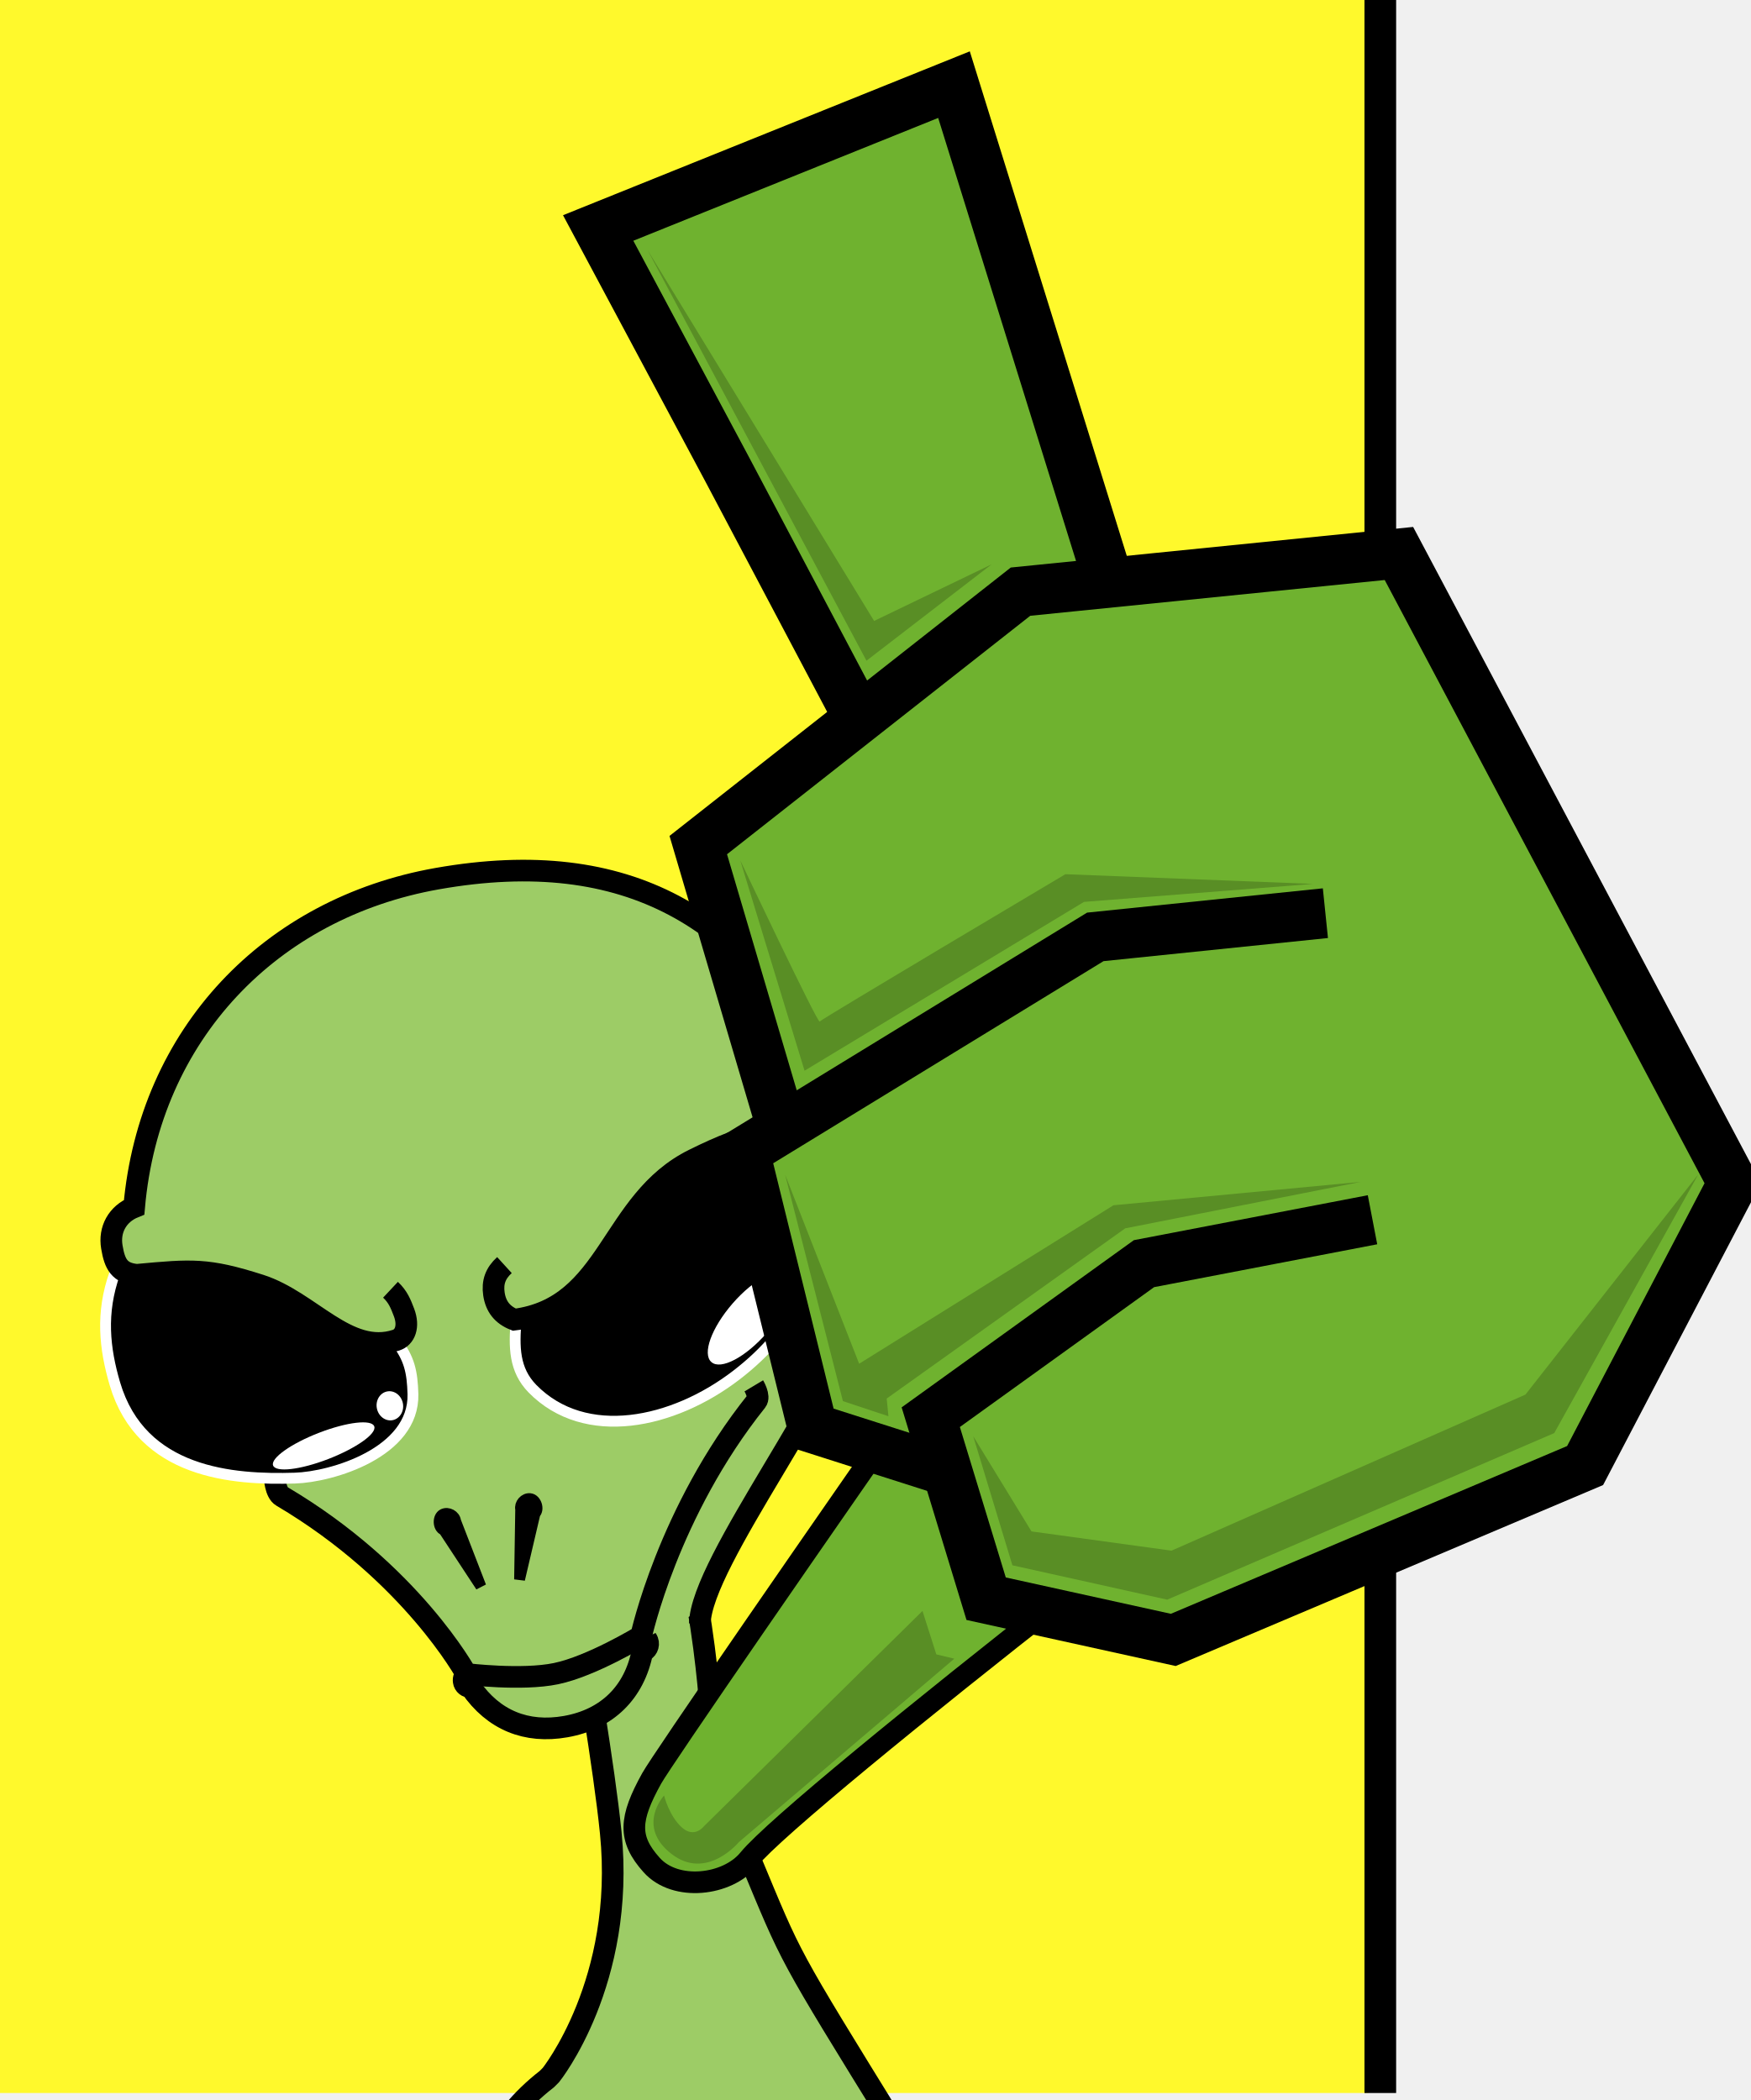
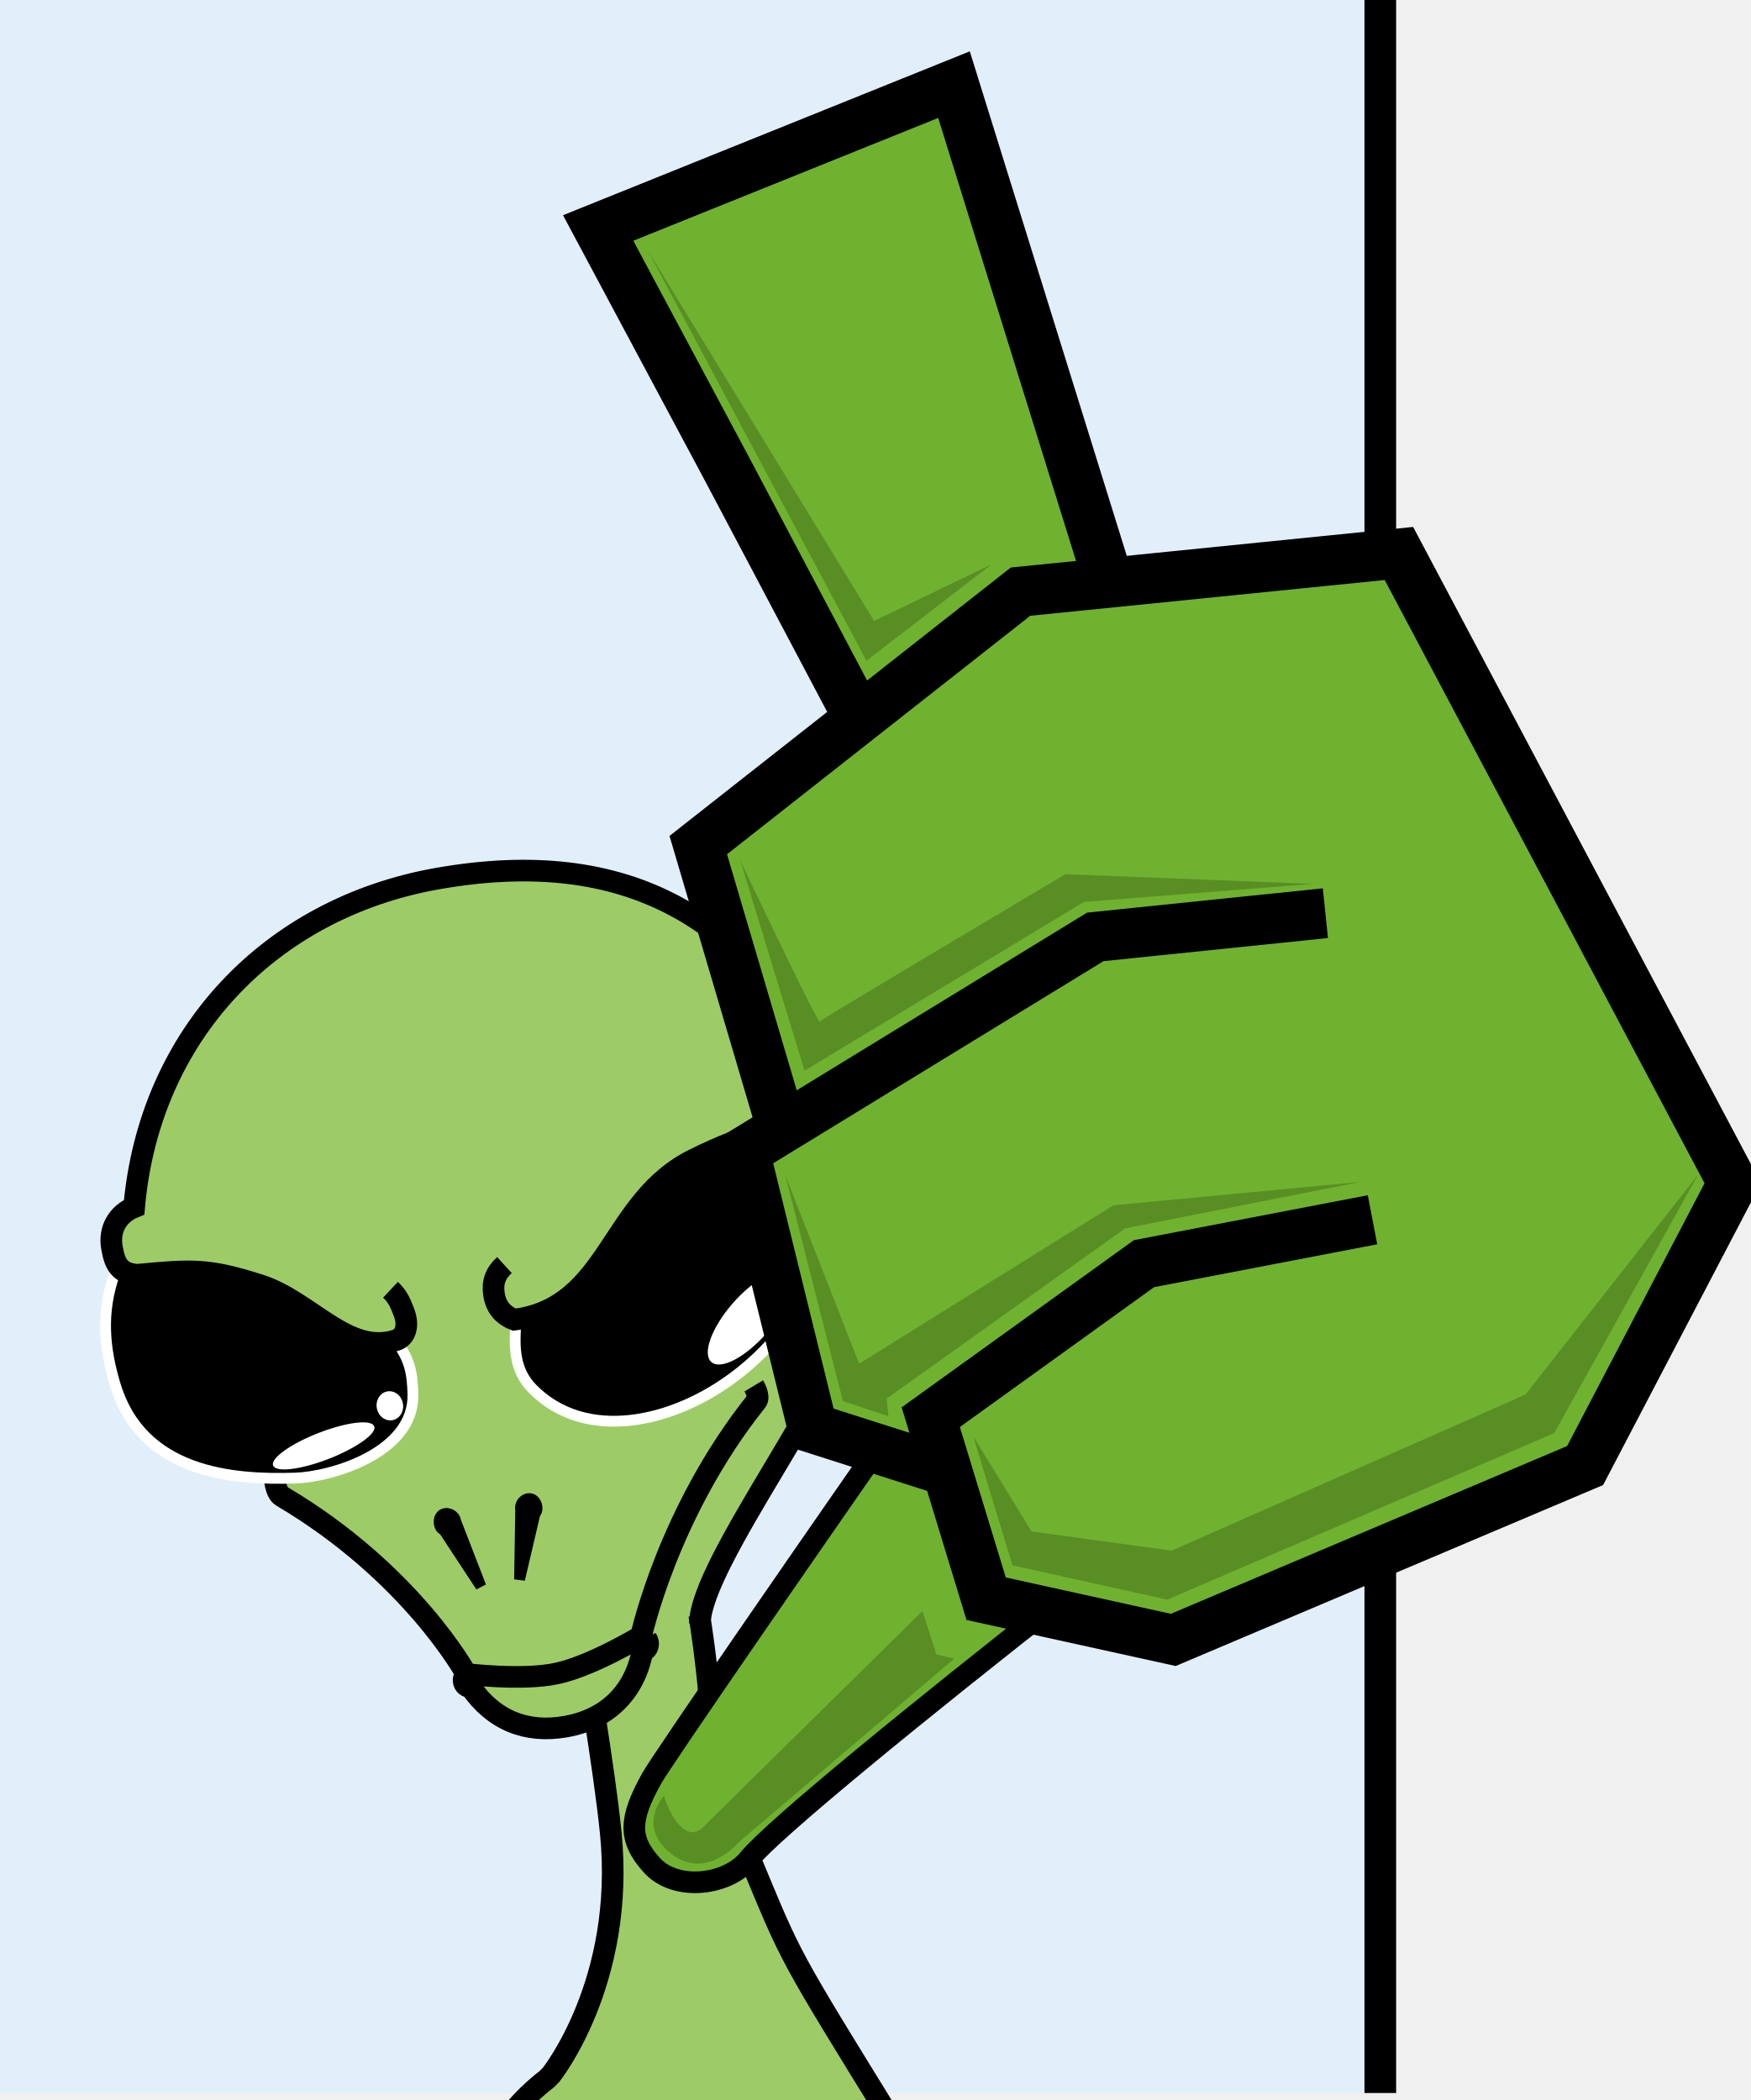
<svg xmlns="http://www.w3.org/2000/svg" id="Layer_2" viewBox="0 0 110 132">
  <defs>
-     <style>.cls-1,.cls-2,.cls-3,.cls-4{fill:none;}.cls-5{clip-path:url(#clippath);}.cls-6{stroke-width:1.36px;}.cls-6,.cls-7,.cls-8,.cls-9,.cls-2,.cls-3,.cls-4,.cls-10{stroke:#000;}.cls-6,.cls-11{fill:#6fb22f;}.cls-7,.cls-8,.cls-2,.cls-10{stroke-width:1.36px;}.cls-7,.cls-12,.cls-10{fill:#9dcc66;}.cls-8,.cls-13{fill:#598e25;}.cls-14{fill:#fff92c;}.cls-15{fill:#fff;}.cls-16{stroke:#fff;}.cls-16,.cls-9{stroke-width:.68px;}.cls-16,.cls-9,.cls-2,.cls-10{stroke-miterlimit:3.86;}.cls-3{stroke-miterlimit:10;stroke-width:1.99px;}.cls-4{stroke-width:3.14px;}</style>
+     <style>
+ 	.cls-1,.cls-2,.cls-3,.cls-4{fill:none;}
+ 	.cls-5{clip-path:url(#clippath);}
+ 	.cls-6{stroke-width:1.36px;}
+ 	.cls-6,.cls-7,.cls-8,.cls-9,.cls-2,.cls-3,.cls-4,.cls-10{stroke:#000;}
+ 	.cls-6,.cls-11{fill:#6fb22f;}
+ 	.cls-7,.cls-8,.cls-2,.cls-10{stroke-width:1.36px;}
+ 	.cls-7,.cls-12,.cls-10{fill:#9dcc66;}
+ 	.cls-8,.cls-13{fill:#598e25;}
+ 	.cls-14{/*fill:#fff92c;*/fill:#e1effa;}
+ 	.cls-15{fill:#fff;}
+ 	.cls-16{stroke:#fff;}
+ 	.cls-16,.cls-9{stroke-width:.68px;}
+ 	.cls-16,.cls-9,.cls-2,.cls-10{stroke-miterlimit:3.86;}.cls-3{stroke-miterlimit:10;stroke-width:1.99px;}.cls-4{stroke-width:3.14px;}</style>
    <clipPath id="clippath">
      <rect class="cls-1" x=".19" width="86.55" height="132" />
    </clipPath>
  </defs>
  <g id="Logo">
    <g>
      <rect class="cls-14" width="86" height="131.56" />
      <line class="cls-3" x1="86.74" x2="86.74" y2="131.56" />
    </g>
  </g>
  <g id="Zeta">
    <g class="cls-5">
      <g>
        <path class="cls-7" d="m36.64,103.39s1.33,7.71,1.74,11.81c.94,9.38-3.76,15.23-3.76,15.23l-.26.26c-3.29,2.55-5.1,6.26-4.43,9.99,1.05,5.9,7.9,9.62,15.3,8.31,7.4-1.31,12.54-7.15,11.49-13.05l-.38-2.14c-6.99-11.33-6.52-10.52-9.16-16.85-3.2-7.65-1.94-7.78-3.36-16.19" />
        <path class="cls-8" d="m44.47,143.87s-2.48,15.07-2.32,21.47c.4,15.77-.46,18.08-.46,18.08l-3.45,1.35c-10.07,1.65-9.15,5.51-9.15,5.51,0,0,19.59-1.05,18.06-3.04-1.53-1.99-1.15-22.38.3-28.19" />
        <path class="cls-7" d="m51.3,146.39s2.34,13.11,4.03,20.52c1.45,6.36,13.23,26.67,13.23,26.67,0,0-16.57,6.24-18.42,6.2-1.85-.04-6.39-.7-6.39-.7,0,0,4.07-4.03,9.24-6.04,5.17-2.02,7.12-3.46,7.12-3.46,0,0-5.05-9.81-6.47-13.54-6.93-18.24-8.63-27.43-8.63-27.43" />
        <path class="cls-10" d="m40.3,102.84c.2.02.33.13.4.31.1.27-.05.58-.33.65-.5,2.58-2.22,4.27-4.82,4.73-2.48.44-4.54-.41-5.97-2.48-.22,0-.41-.14-.44-.36-.03-.19.04-.34.2-.44l10.95-2.42Z" />
        <path class="cls-12" d="m51.64,87.51s-2.52,4.06-2.76,4.35c-4.68,7.7-4.94,9.44-4.94,9.44,0,0-6.76,3.44-8.99,3.9-2.15.45-5.64.02-5.64.02,0,0-3.44-6.35-11.58-11.16-.42-.25-.46-1.19-.46-1.19l-8.17-12.57c-1.09-.1-1.88-.82-2.07-1.9-.19-1.11.36-2.09,1.4-2.51.96-10.9,8.59-18.8,19.04-20.65,12.09-2.14,18.65,2.47,24.36,11.97,1.1,1.83,2.8,8.23,2.92,9.29.08.75-.41,6.5-.96,7.03l-2.15,3.99Z" />
        <path class="cls-16" d="m47.89,71.28c1.37,1.17,2.02,2.1,2.65,3.78,1.67,4.44-.5,8.49-4.27,11.38-3.97,3.05-9.49,4.23-12.81.85-1.16-1.19-1.17-2.62-1.02-4.35,6.03-.78,5.92-7.45,11.17-10.05,1.77-.88,2.83-1.29,4.74-1.83l-.45.22Z" />
        <path class="cls-9" d="m33.62,95.14l-.97,4.14.07-4.41c-.08-.34.24-.71.59-.67.38.04.59.67.31.94Z" />
        <path class="cls-9" d="m27.88,96.16l2.34,3.56-1.59-4.11c-.04-.35-.47-.59-.79-.43-.34.17-.32.84.03.99Z" />
        <path class="cls-2" d="m17.26,92.87s.04.95.46,1.19c8.14,4.81,11.58,11.16,11.58,11.16,0,0,3.49.43,5.64-.02,2.23-.46,5.35-2.36,5.35-2.36,0,0,1.69-7.82,7.25-14.77.23-.29-.17-.96-.17-.96" />
        <path class="cls-16" d="m24.89,84.32c-3.88.73-5.75-3.26-9.72-3.99-3.13-.57-4.82-.55-7.96-.29-.89,2.49-.64,4.73.01,6.94,1.67,5.65,7.43,6.05,11.31,5.93,2.33-.07,7.51-1.61,7.42-5.28-.04-1.39-.22-2.23-1.05-3.31Z" />
        <path class="cls-2" d="m47.06,67.31c1.06.11,1.83.86,1.95,1.92.08.75-.12,1.3-.66,1.82-1.9.55-2.96.95-4.74,1.83-5.3,2.61-5.26,9.29-11.29,10.07-.75-.3-1.16-.82-1.28-1.61-.11-.75.1-1.31.66-1.82" />
        <path class="cls-2" d="m24.54,81.07c.47.44.64.88.85,1.43.33.88.06,1.56-.5,1.74-3.04.99-5.39-2.45-8.55-3.46-3.32-1.06-4.27-.97-7.74-.65-1.09-.1-1.39-.66-1.57-1.74-.19-1.11.36-2.09,1.4-2.51.96-10.9,8.59-18.8,19.04-20.65,12.09-2.14,19.44,2.62,24.36,11.97,0,0,3.81,6.13,2.14,14.43-1.08,5.36-9.91,16.51-9.99,20.42" />
        <path class="cls-15" d="m49.52,80.09c-.59-.51-2.15.31-3.48,1.84-1.33,1.53-1.93,3.18-1.33,3.69.59.51,2.15-.31,3.48-1.84,1.33-1.53,1.92-3.18,1.33-3.7Z" />
        <path class="cls-15" d="m49.58,77.52c-.5.09-.84.57-.75,1.07.09.5.57.83,1.07.74.5-.09.84-.57.75-1.06-.09-.5-.57-.83-1.07-.75Z" />
        <path class="cls-15" d="m23.52,89.66c-.16-.46-1.71-.28-3.47.4-1.76.68-3.05,1.6-2.89,2.05.16.46,1.71.28,3.47-.4,1.75-.68,3.05-1.59,2.89-2.05Z" />
        <path class="cls-15" d="m24.34,87.46c-.45.08-.75.55-.66,1.05.09.5.53.84.98.76.45-.08.75-.55.66-1.05-.09-.5-.53-.84-.98-.76Z" />
        <path class="cls-13" d="m32.82,143.57s1.61,2.73,6.17,3.94c3.86,1.02,6.8-.04,6.8-.04,0,0-.9-1.05-1.01-1.69-.14-.77-1.25-1.15-1.25-1.15,0,0-.76,1.2-3.75,1-2.98-.21-6.97-2.06-6.97-2.06Z" />
        <path class="cls-13" d="m55.47,134.77s.44,3.53-.3,5.8c-.81,2.48-4.44,4.59-4.44,4.59,0,0,.71-1.08.33-1.61-.45-.64-.36-.85-.36-.85,0,0,1.06-.28,3.01-2.53,1.96-2.26,1.75-5.39,1.75-5.39Z" />
        <path class="cls-13" d="m64.01,187.79s2.94,4.37,2.12,5.25c-.83.88-9.54,3.65-9.54,3.65,0,0-5.31,1.92-6.04,1.93-.74,0-4.14-.49-4.14-.49,0,0,2.72.13,10.11-2.53,7.39-2.65,6.61-2.13,7.6-3.55.88-1.26-.1-4.26-.1-4.26Z" />
        <path class="cls-13" d="m48.23,148.46s-1.76.43-1.64,1.15c.13.71,5.04,17.81,5.49,19.1,5,14.29,9.19,20.53,9.19,20.53,0,0-6.53-15.25-8.23-20.7-1.71-5.45-4.41-14.4-4.81-20.08Z" />
        <polyline class="cls-1" points="46.1 113.1 37.09 123.14 33.76 122.38 37.04 120.82 38.31 120.35" />
      </g>
    </g>
    <g>
      <path class="cls-6" d="m80.01,56.15c-.9.3-37.83,53.41-39.06,55.64-1.4,2.53-1.5,3.77,0,5.44,1.5,1.68,4.76,1.29,6.1-.35,3.14-3.85,36.97-30.12,39.26-30.99" />
      <path class="cls-13" d="m41.74,112.85s-1.78,1.93.44,3.67c2.22,1.74,4.25-.73,4.25-.73l13.54-11.53-1.13-.27-.87-2.73-13.73,13.53s-.6.8-1.4.07c-.8-.73-1.11-2-1.11-2Z" />
    </g>
  </g>
  <g id="Layer_5">
    <g>
      <g>
        <path class="cls-11" d="m49.09,70.77l.27.04-2.57,1.58,4.28,17.39,7.74,2.47.45-.64,2.71,8.89,11.76,2.59,25.88-10.96,9.28-17.75-20.98-39.58-18.21,1.84-9.74-31.31-22.39,9,8.1,15.11,8.33,15.74-10.1,7.95,5.21,17.65Z" />
        <g>
          <polyline class="cls-4" points="83.29 57.4 68.83 58.89 46.79 72.38 51.07 89.77 58.81 92.24" />
          <polyline class="cls-4" points="86.25 76.67 71.89 79.43 58.49 89.08 61.97 100.49 73.73 103.08 99.61 92.12 108.89 74.37 87.91 34.79 64.13 37.19 43.88 53.12 49.09 70.77" />
          <polyline class="cls-4" points="69.69 36.63 59.95 5.32 37.59 14.33 45.66 29.43 53.98 45.17" />
        </g>
      </g>
      <polygon class="cls-13" points="61.16 90.28 63.62 98.39 73.35 100.55 97.67 90.08 106.72 73.82 95.86 87.66 73.62 97.47 64.82 96.26 61.16 90.28" />
      <polygon class="cls-13" points="55.83 89.02 52.97 88.07 49.34 73.84 53.99 85.72 69.97 75.76 85.51 74.29 70.71 77.21 55.72 87.91 55.83 89.02" />
      <path class="cls-13" d="m82.51,55.56l-14.39,1.13-17.56,10.61-4.04-13.22s4.87,10.29,4.99,10.13c.12-.16,15.44-9.26,15.44-9.26l15.57.61Z" />
      <polygon class="cls-13" points="40.69 15.71 54.45 41.53 62.32 35.47 54.93 39.03 40.69 15.71" />
    </g>
  </g>
</svg>
